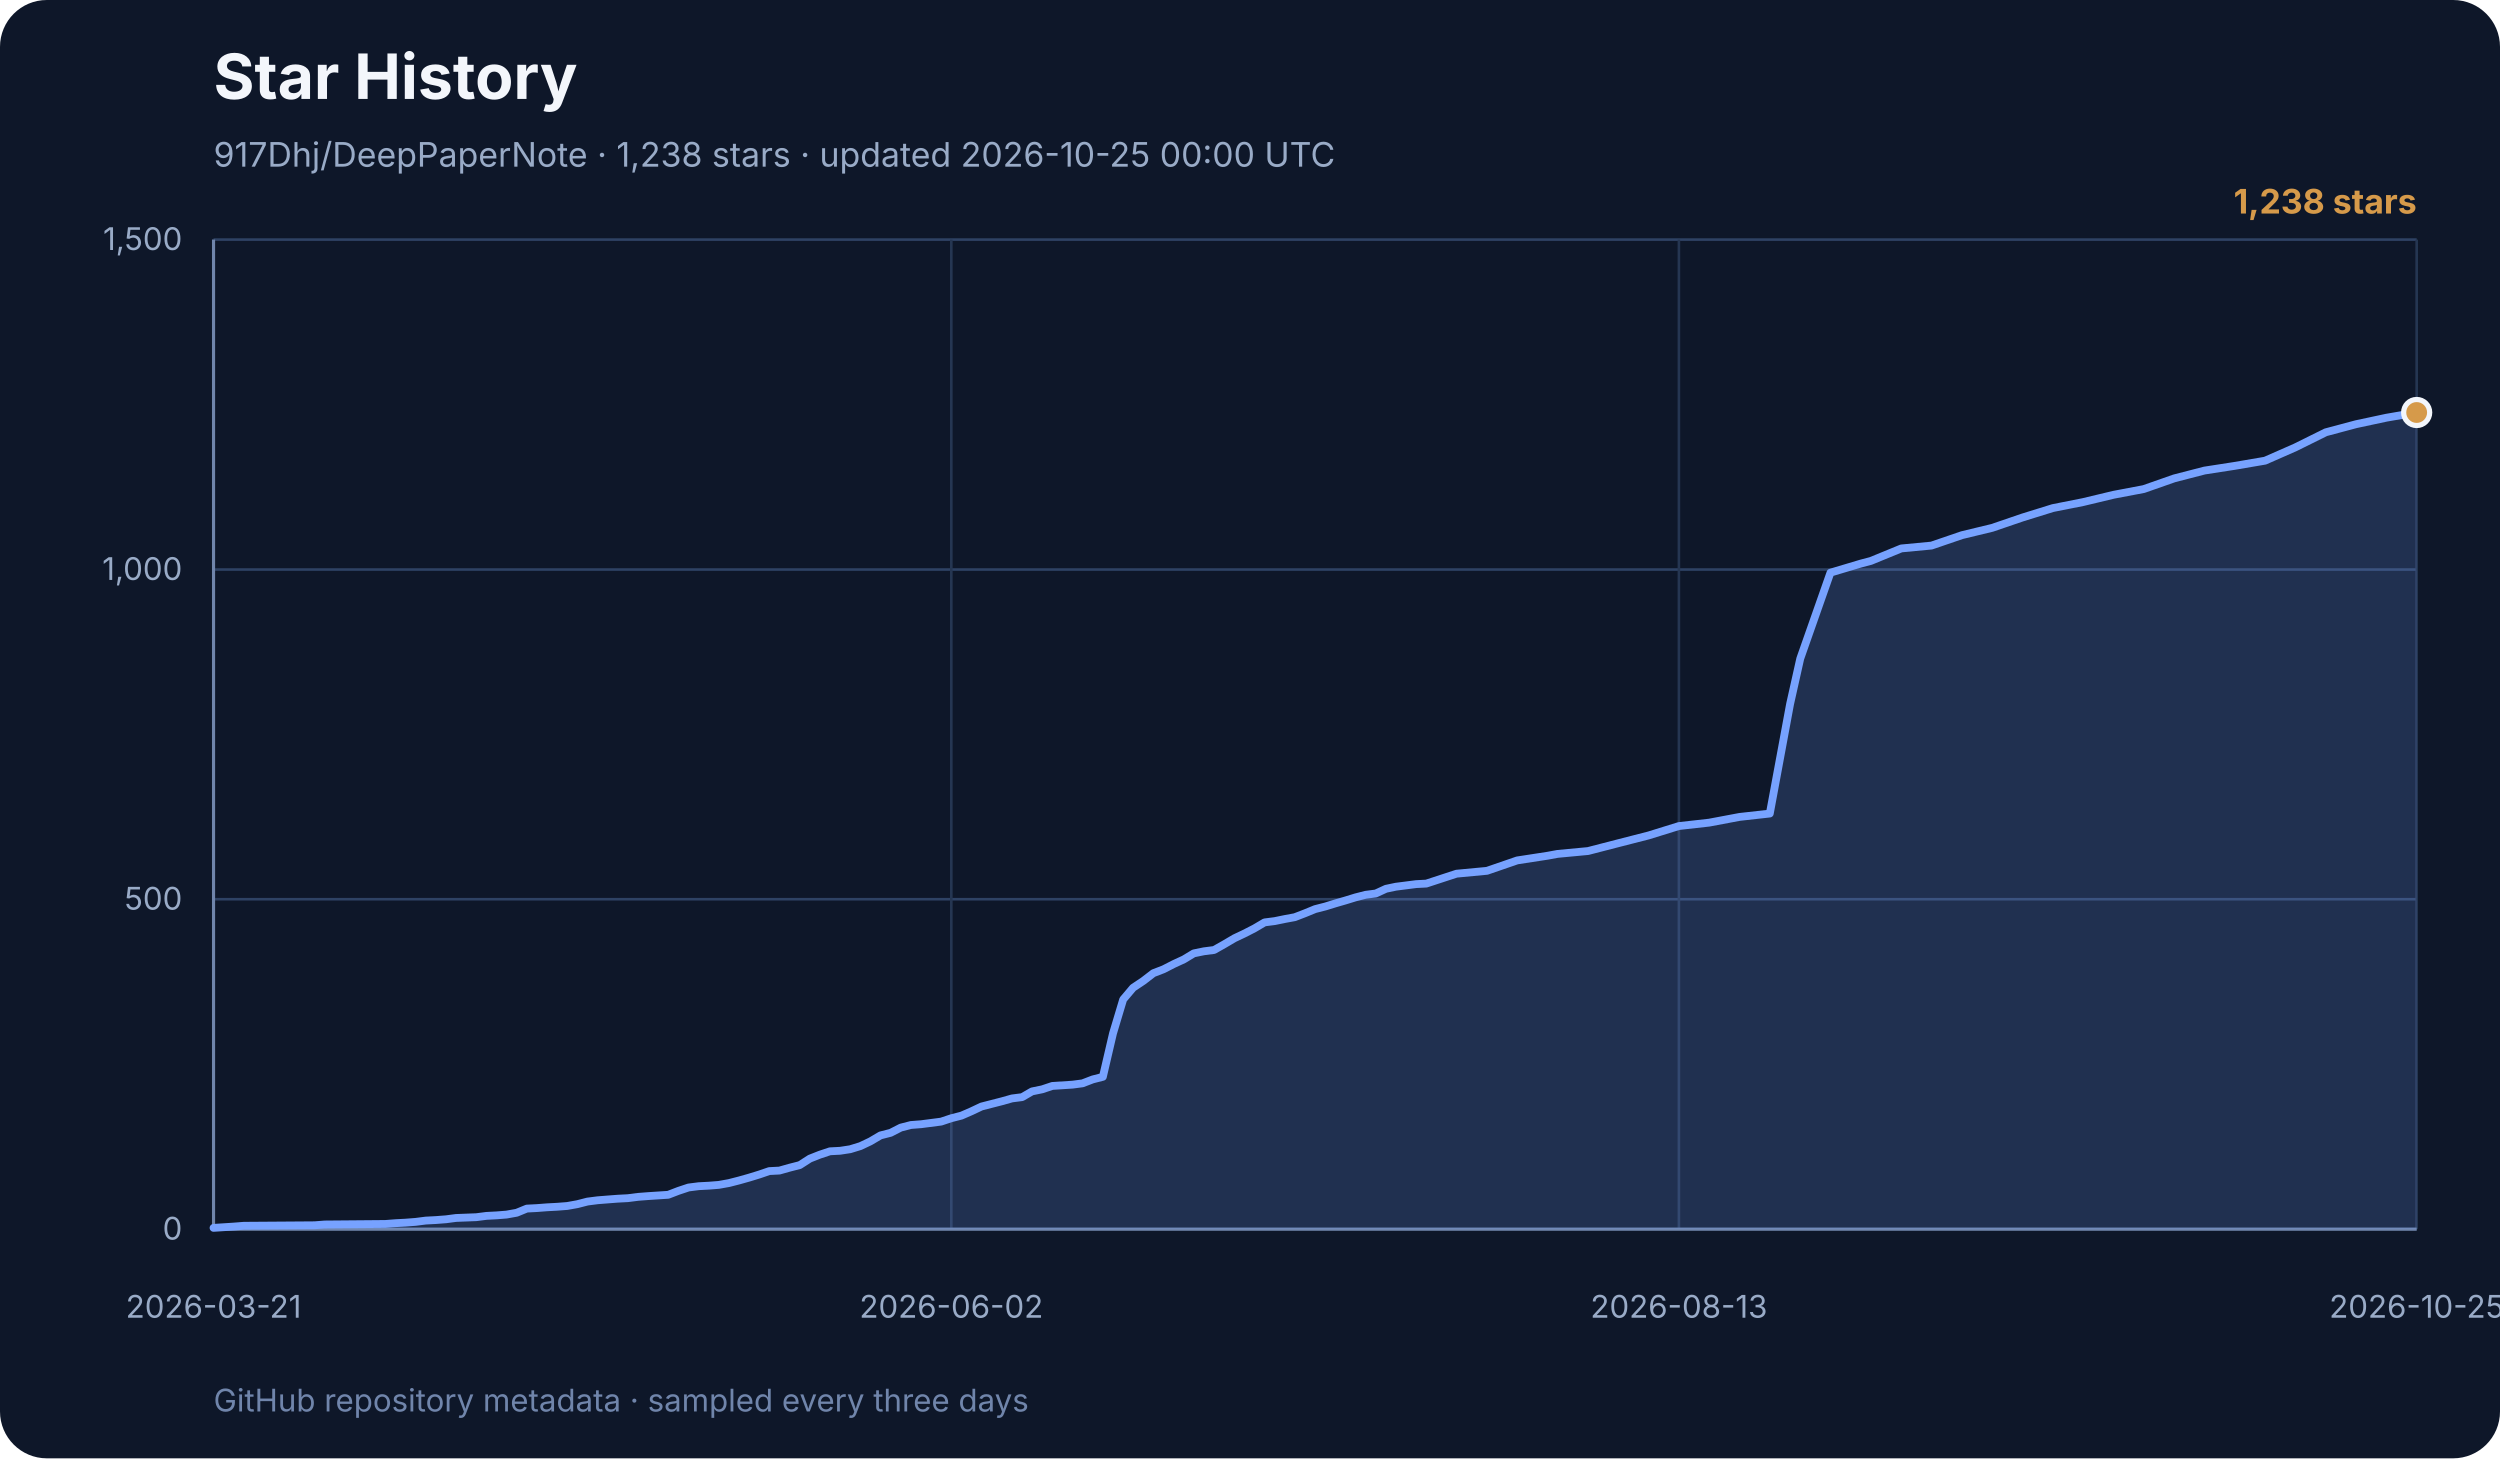
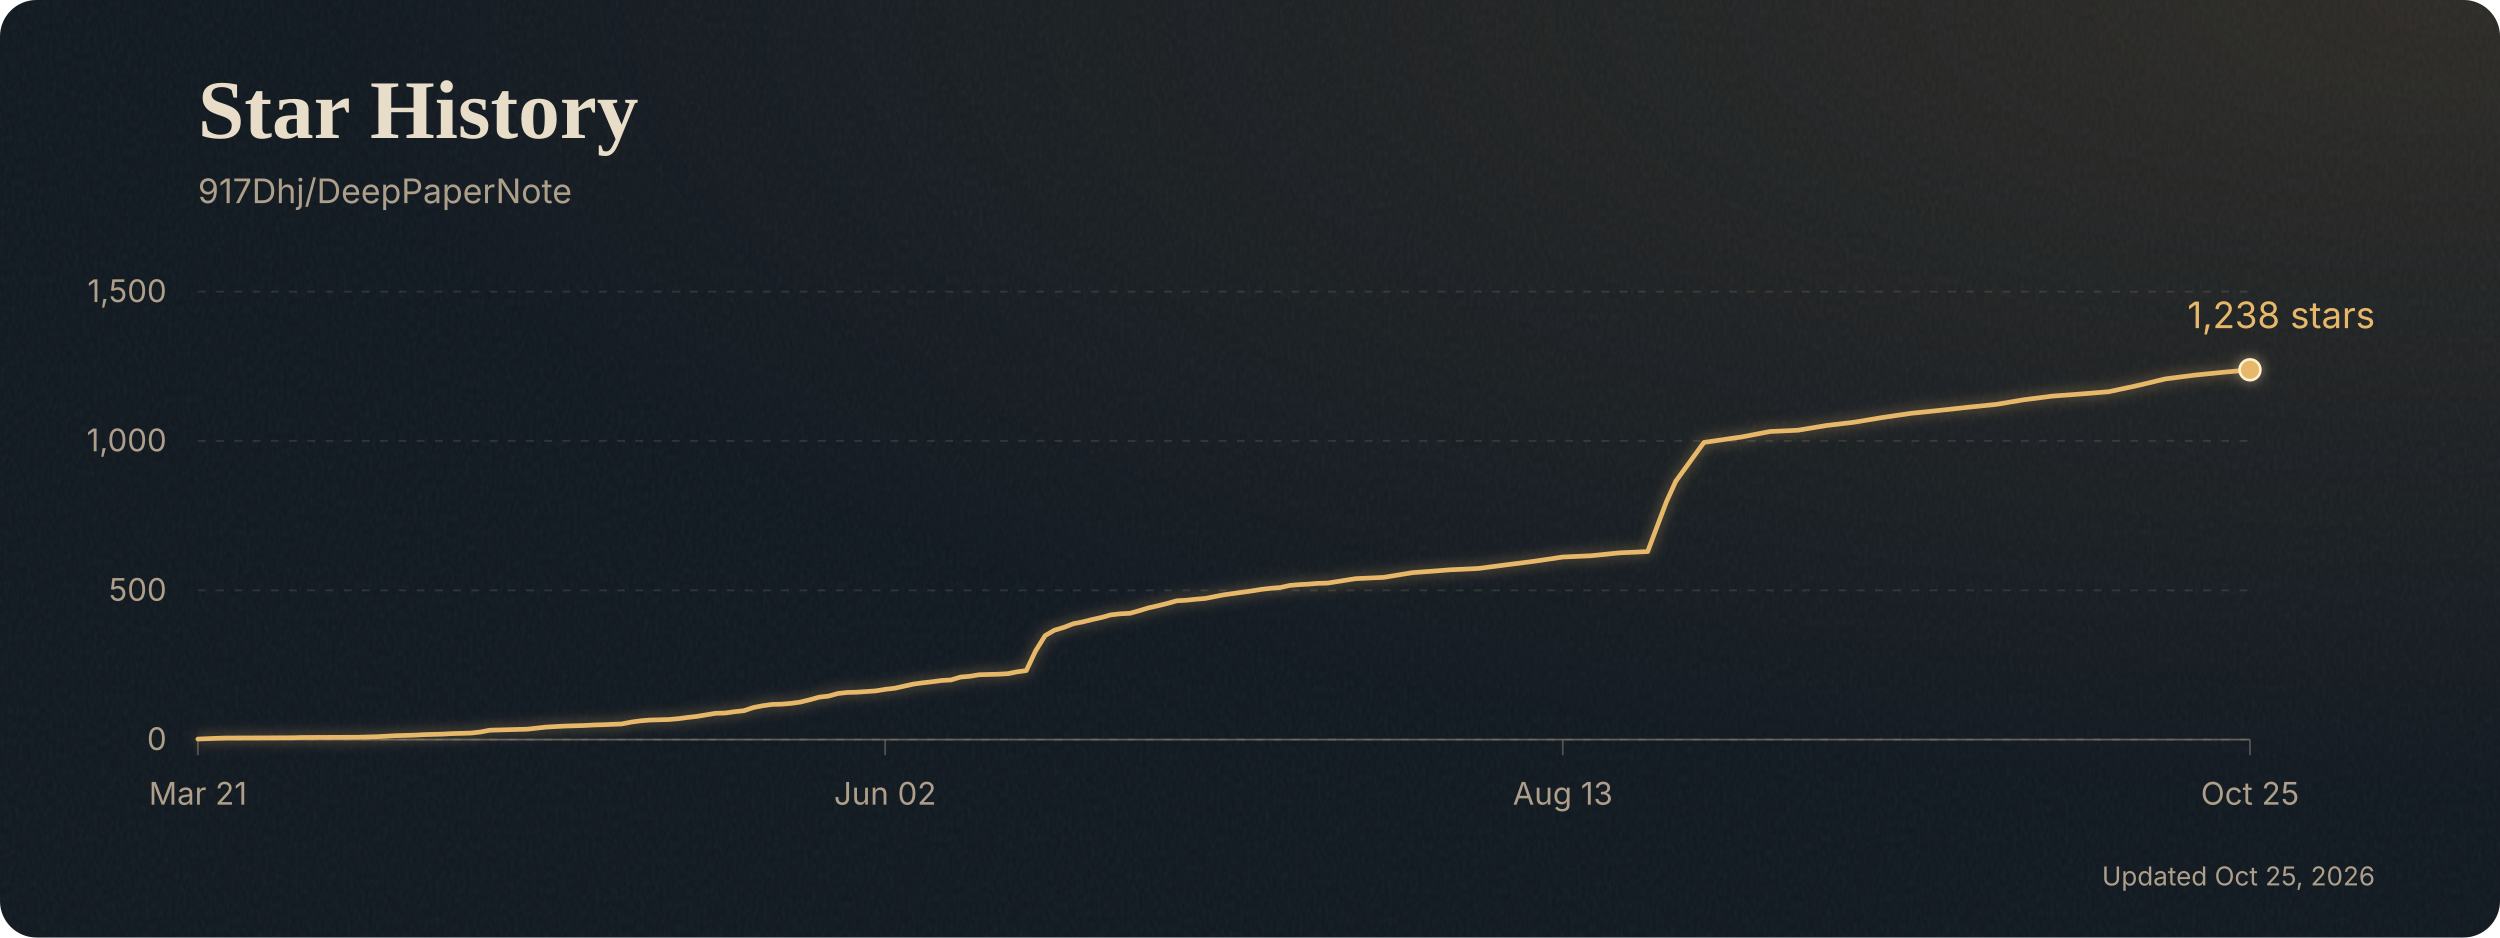
- <svg xmlns="http://www.w3.org/2000/svg" width="960" height="560" viewBox="0 0 960 560" role="img" aria-labelledby="title desc">
-   <rect width="960" height="560" rx="18" fill="#0e1729" />
-   <text x="82" y="38" font-family="Inter, ui-sans-serif, system-ui, sans-serif" font-size="24" font-weight="700" fill="#f3f6fb">Star History</text>
-   <text x="82" y="64" font-family="Inter, ui-sans-serif, system-ui, sans-serif" font-size="13" fill="#99abc7">917Dhj/DeepPaperNote · 1,238 stars · updated 2026-10-25 00:00 UTC</text>
+ <svg xmlns="http://www.w3.org/2000/svg" width="960" height="360" style="max-width:100%;height:auto" viewBox="0 0 960 360" role="img" aria-labelledby="title desc">
+   <defs>
+     <clipPath id="card">
+       <rect width="960" height="360" rx="14" />
+     </clipPath>
+     <radialGradient id="lamplight" cx="98%" cy="0%" r="85%">
+       <stop stop-color="#c18b47" stop-opacity="0.16" />
+       <stop offset="1" stop-color="#c18b47" stop-opacity="0" />
+     </radialGradient>
+     <filter id="paper" x="0" y="0" width="100%" height="100%">
+       <feTurbulence type="fractalNoise" baseFrequency="0.7 0.35" numOctaves="3" seed="17" stitchTiles="stitch" />
+       <feColorMatrix type="saturate" values="0" />
+     </filter>
+     <filter id="glow" x="-10%" y="-30%" width="120%" height="160%" color-interpolation-filters="sRGB">
+       <feGaussianBlur stdDeviation="2.5" />
+       <feComponentTransfer>
+         <feFuncA type="linear" slope="0.55" />
+       </feComponentTransfer>
+       <feMerge>
+         <feMergeNode />
+         <feMergeNode in="SourceGraphic" />
+       </feMerge>
+     </filter>
+   </defs>
+   <g clip-path="url(#card)">
+     <rect width="960" height="360" fill="#101820" />
+     <rect width="960" height="360" fill="url(#lamplight)" />
+     <rect width="960" height="360" filter="url(#paper)" opacity="0.055" />
+   </g>
+   <text x="76" y="53" font-family="Georgia, 'Times New Roman', serif" font-size="32" font-weight="700" fill="#e8ddc8">Star History</text>
  <g font-family="Inter, ui-sans-serif, system-ui, sans-serif">
-     <line x1="82" y1="472.0" x2="928" y2="472.0" stroke="#2e4264" stroke-width="1" />
-     <text x="70" y="476.0" text-anchor="end" font-size="12" fill="#99abc7">0</text>
-     <line x1="82" y1="345.3" x2="928" y2="345.3" stroke="#2e4264" stroke-width="1" />
-     <text x="70" y="349.3" text-anchor="end" font-size="12" fill="#99abc7">500</text>
-     <line x1="82" y1="218.7" x2="928" y2="218.7" stroke="#2e4264" stroke-width="1" />
-     <text x="70" y="222.7" text-anchor="end" font-size="12" fill="#99abc7">1,000</text>
-     <line x1="82" y1="92.0" x2="928" y2="92.0" stroke="#2e4264" stroke-width="1" />
-     <text x="70" y="96.0" text-anchor="end" font-size="12" fill="#99abc7">1,500</text>
-     <line x1="82.0" y1="92" x2="82.0" y2="472" stroke="#253652" stroke-width="1" />
-     <text x="82.0" y="506" text-anchor="middle" font-size="12" fill="#99abc7">2026-03-21</text>
-     <line x1="365.3" y1="92" x2="365.3" y2="472" stroke="#253652" stroke-width="1" />
-     <text x="365.3" y="506" text-anchor="middle" font-size="12" fill="#99abc7">2026-06-02</text>
-     <line x1="644.7" y1="92" x2="644.7" y2="472" stroke="#253652" stroke-width="1" />
-     <text x="644.7" y="506" text-anchor="middle" font-size="12" fill="#99abc7">2026-08-13</text>
-     <line x1="928.0" y1="92" x2="928.0" y2="472" stroke="#253652" stroke-width="1" />
-     <text x="928.0" y="506" text-anchor="middle" font-size="12" fill="#99abc7">2026-10-25</text>
-     <line x1="82" y1="92" x2="82" y2="472" stroke="#7085ab" stroke-width="1.2" />
-     <line x1="82" y1="472" x2="928" y2="472" stroke="#7085ab" stroke-width="1.2" />
-     <polygon points="82,472 82.0,471.5 89.8,471.0 93.6,470.7 120.8,470.5 124.7,470.2 148.0,470.0 151.9,469.7 155.7,469.5 159.6,469.2 163.5,468.7 167.4,468.5 171.3,468.2 175.1,467.7 182.9,467.4 186.8,466.9 190.7,466.7 194.5,466.4 198.4,465.7 202.3,464.1 206.2,463.9 210.1,463.6 213.9,463.4 217.8,463.1 221.7,462.4 225.6,461.4 229.5,460.9 233.3,460.6 237.2,460.3 241.1,460.1 245.0,459.6 248.9,459.3 256.6,458.8 260.5,457.3 264.4,456.0 268.3,455.5 272.2,455.3 276.0,455.0 279.9,454.3 283.8,453.3 287.7,452.2 291.6,451.0 295.4,449.7 299.3,449.5 303.2,448.4 307.1,447.4 311.0,444.9 314.8,443.4 318.7,442.1 322.6,441.9 326.5,441.3 330.4,440.1 334.2,438.3 338.1,436.0 342.0,435.0 345.9,433.0 349.8,432.0 353.7,431.7 361.4,430.7 365.3,429.4 369.2,428.4 373.1,426.7 376.9,424.9 380.8,423.9 384.7,422.9 388.6,421.8 392.5,421.3 396.3,419.1 400.2,418.3 404.1,417.0 411.9,416.5 415.7,416.0 419.6,414.5 423.5,413.5 427.4,396.8 431.3,383.8 435.1,379.3 439.0,376.7 442.9,373.7 446.8,372.2 450.7,370.2 454.6,368.4 458.4,366.1 462.3,365.3 466.2,364.8 470.1,362.6 474.0,360.3 477.8,358.5 481.7,356.5 485.6,354.2 489.5,353.7 493.4,352.9 497.2,352.2 501.1,350.7 505.0,349.1 508.9,348.1 512.8,346.9 516.6,345.8 520.5,344.6 524.4,343.6 528.3,343.1 532.2,341.3 536.0,340.5 539.9,340.0 543.8,339.5 547.7,339.3 559.3,335.5 571.0,334.4 582.6,330.4 594.3,328.6 598.1,327.9 609.8,326.8 621.4,323.8 633.1,320.8 644.7,317.2 656.3,315.9 668.0,313.7 679.6,312.4 687.4,270.3 691.3,252.9 702.9,219.9 714.6,216.4 718.4,215.4 730.1,210.6 741.7,209.5 753.4,205.5 765.0,202.7 776.7,198.7 788.3,195.1 799.9,192.8 811.6,190.0 823.2,187.8 834.9,183.7 846.5,180.7 858.1,178.9 869.8,176.9 881.4,171.8 893.1,166.0 904.7,162.9 916.4,160.4 928.0,158.4 928.0,472" fill="#77a2ff" opacity="0.18" />
-     <polyline points="82.0,471.5 89.8,471.0 93.6,470.7 120.8,470.5 124.7,470.2 148.0,470.0 151.9,469.7 155.7,469.5 159.6,469.2 163.5,468.7 167.4,468.5 171.3,468.2 175.1,467.7 182.9,467.4 186.8,466.9 190.7,466.7 194.5,466.4 198.4,465.7 202.3,464.1 206.2,463.9 210.1,463.6 213.9,463.4 217.8,463.1 221.7,462.4 225.6,461.4 229.5,460.9 233.3,460.6 237.2,460.3 241.1,460.1 245.0,459.6 248.9,459.3 256.6,458.8 260.5,457.3 264.4,456.0 268.3,455.5 272.2,455.3 276.0,455.0 279.9,454.3 283.8,453.3 287.7,452.2 291.6,451.0 295.4,449.7 299.3,449.5 303.2,448.4 307.1,447.4 311.0,444.9 314.8,443.4 318.7,442.1 322.6,441.9 326.5,441.3 330.4,440.1 334.2,438.3 338.1,436.0 342.0,435.0 345.9,433.0 349.8,432.0 353.7,431.7 361.4,430.7 365.3,429.4 369.2,428.4 373.1,426.7 376.9,424.9 380.8,423.9 384.7,422.9 388.6,421.8 392.5,421.3 396.3,419.1 400.2,418.3 404.1,417.0 411.9,416.5 415.7,416.0 419.6,414.5 423.5,413.5 427.4,396.8 431.3,383.8 435.1,379.3 439.0,376.7 442.9,373.7 446.8,372.2 450.7,370.2 454.6,368.4 458.4,366.1 462.3,365.3 466.2,364.8 470.1,362.6 474.0,360.3 477.8,358.5 481.7,356.5 485.6,354.2 489.5,353.7 493.4,352.9 497.2,352.2 501.1,350.7 505.0,349.1 508.9,348.1 512.8,346.9 516.6,345.8 520.5,344.6 524.4,343.6 528.3,343.1 532.2,341.3 536.0,340.5 539.9,340.0 543.8,339.5 547.7,339.3 559.3,335.5 571.0,334.4 582.6,330.4 594.3,328.6 598.1,327.9 609.8,326.8 621.4,323.8 633.1,320.8 644.7,317.2 656.3,315.9 668.0,313.7 679.6,312.4 687.4,270.3 691.3,252.9 702.9,219.9 714.6,216.4 718.4,215.4 730.1,210.6 741.7,209.5 753.4,205.5 765.0,202.7 776.7,198.7 788.3,195.1 799.9,192.8 811.6,190.0 823.2,187.8 834.9,183.7 846.5,180.7 858.1,178.9 869.8,176.9 881.4,171.8 893.1,166.0 904.7,162.9 916.4,160.4 928.0,158.4" fill="none" stroke="#77a2ff" stroke-width="3" stroke-linecap="round" stroke-linejoin="round" />
-     <circle cx="928.0" cy="158.4" r="5" fill="#d69a4a" stroke="#f3f6fb" stroke-width="2" />
-     <text x="928" y="82" text-anchor="end" font-size="13" font-weight="700" fill="#d69a4a">1,238 stars</text>
-     <text x="82" y="542" font-size="12" fill="#7085ab">
-       GitHub repository metadata · sampled every three days
+     <text x="76" y="78" font-size="13" fill="#ad9f89">917Dhj/DeepPaperNote</text>
+     <line x1="76" y1="284.0" x2="864" y2="284.0" stroke="#b2a28a" stroke-opacity="0.18" stroke-width="0.7" stroke-dasharray="3 4" />
+     <text x="64" y="288.0" text-anchor="end" font-size="12" fill="#ad9f89">0</text>
+     <line x1="76" y1="226.7" x2="864" y2="226.7" stroke="#b2a28a" stroke-opacity="0.18" stroke-width="0.7" stroke-dasharray="3 4" />
+     <text x="64" y="230.7" text-anchor="end" font-size="12" fill="#ad9f89">500</text>
+     <line x1="76" y1="169.3" x2="864" y2="169.3" stroke="#b2a28a" stroke-opacity="0.18" stroke-width="0.7" stroke-dasharray="3 4" />
+     <text x="64" y="173.3" text-anchor="end" font-size="12" fill="#ad9f89">1,000</text>
+     <line x1="76" y1="112.0" x2="864" y2="112.0" stroke="#b2a28a" stroke-opacity="0.18" stroke-width="0.7" stroke-dasharray="3 4" />
+     <text x="64" y="116.0" text-anchor="end" font-size="12" fill="#ad9f89">1,500</text>
+     <line x1="76.0" y1="284" x2="76.0" y2="290" stroke="#ad9f89" stroke-opacity="0.4" stroke-width="0.7" />
+     <text x="76.0" y="309" text-anchor="middle" font-size="12" fill="#ad9f89">Mar 21</text>
+     <line x1="339.9" y1="284" x2="339.9" y2="290" stroke="#ad9f89" stroke-opacity="0.4" stroke-width="0.7" />
+     <text x="339.9" y="309" text-anchor="middle" font-size="12" fill="#ad9f89">Jun 02</text>
+     <line x1="600.1" y1="284" x2="600.1" y2="290" stroke="#ad9f89" stroke-opacity="0.4" stroke-width="0.7" />
+     <text x="600.1" y="309" text-anchor="middle" font-size="12" fill="#ad9f89">Aug 13</text>
+     <line x1="864.0" y1="284" x2="864.0" y2="290" stroke="#ad9f89" stroke-opacity="0.4" stroke-width="0.7" />
+     <text x="864.0" y="309" text-anchor="middle" font-size="12" fill="#ad9f89">Oct 25</text>
+     <line x1="76" y1="284" x2="864" y2="284" stroke="#ad9f89" stroke-opacity="0.5" stroke-width="0.7" />
+     <g filter="url(#glow)">
+       <polyline points="76.0,283.8 83.2,283.5 86.8,283.4 112.1,283.3 115.8,283.2 137.4,283.1 141.1,283.0 144.7,282.9 148.3,282.7 151.9,282.5 155.5,282.4 159.1,282.3 162.8,282.1 170.0,281.9 173.6,281.7 177.2,281.6 180.8,281.5 184.4,281.1 188.1,280.4 191.7,280.3 195.3,280.2 198.9,280.1 202.5,280.0 206.1,279.6 209.7,279.2 213.4,279.0 217.0,278.8 220.6,278.7 224.2,278.6 227.8,278.4 231.4,278.3 238.7,278.0 242.3,277.3 245.9,276.8 249.5,276.5 253.1,276.4 256.7,276.3 260.3,276.0 264.0,275.5 267.6,275.1 271.2,274.5 274.8,273.9 278.4,273.8 282.0,273.3 285.7,272.9 289.3,271.7 292.9,271.0 296.5,270.5 300.1,270.4 303.7,270.1 307.3,269.6 311.0,268.7 314.6,267.7 318.2,267.3 321.8,266.3 325.4,265.9 329.0,265.8 336.3,265.3 339.9,264.7 343.5,264.3 347.1,263.5 350.7,262.7 354.3,262.2 357.9,261.8 361.6,261.3 365.2,261.1 368.8,260.0 372.4,259.7 376.0,259.1 383.2,258.9 386.9,258.7 390.5,258.0 394.1,257.5 397.7,249.9 401.3,244.1 404.9,242.0 408.6,240.9 412.2,239.5 415.8,238.8 419.4,237.9 423.0,237.1 426.6,236.1 430.2,235.7 433.9,235.5 437.5,234.5 441.1,233.4 444.7,232.6 448.3,231.7 451.9,230.7 455.5,230.5 459.2,230.1 462.8,229.8 466.4,229.1 470.0,228.4 473.6,227.9 477.2,227.4 480.8,226.9 484.5,226.3 488.1,225.9 491.7,225.6 495.3,224.8 498.9,224.5 502.5,224.3 506.1,224.0 509.8,223.9 520.6,222.2 531.4,221.7 542.3,219.9 553.1,219.1 556.8,218.8 567.6,218.3 578.4,216.9 589.3,215.5 600.1,213.9 611.0,213.4 621.8,212.3 632.7,211.8 639.9,192.7 643.5,184.8 654.3,169.9 665.2,168.3 668.8,167.8 679.7,165.7 690.5,165.2 701.3,163.4 712.2,162.1 723.0,160.3 733.9,158.7 744.7,157.6 755.6,156.4 766.4,155.3 777.2,153.5 788.1,152.1 798.9,151.3 809.8,150.4 820.6,148.1 831.5,145.5 842.3,144.1 853.2,143.0 864.0,142.0" fill="none" stroke="#e8b86a" stroke-width="1.8" stroke-linecap="round" stroke-linejoin="round" />
+       <circle cx="864.0" cy="142.0" r="4" fill="#e8b86a" stroke="#fff0ce" stroke-width="1" />
+     </g>
+     <text x="912.0" y="126.0" text-anchor="end" font-size="14" fill="#e8b86a">1,238 stars</text>
+     <text x="912" y="340" text-anchor="end" font-size="10" fill="#ad9f89">
+       Updated Oct 25, 2026
    </text>
  </g>
</svg>
